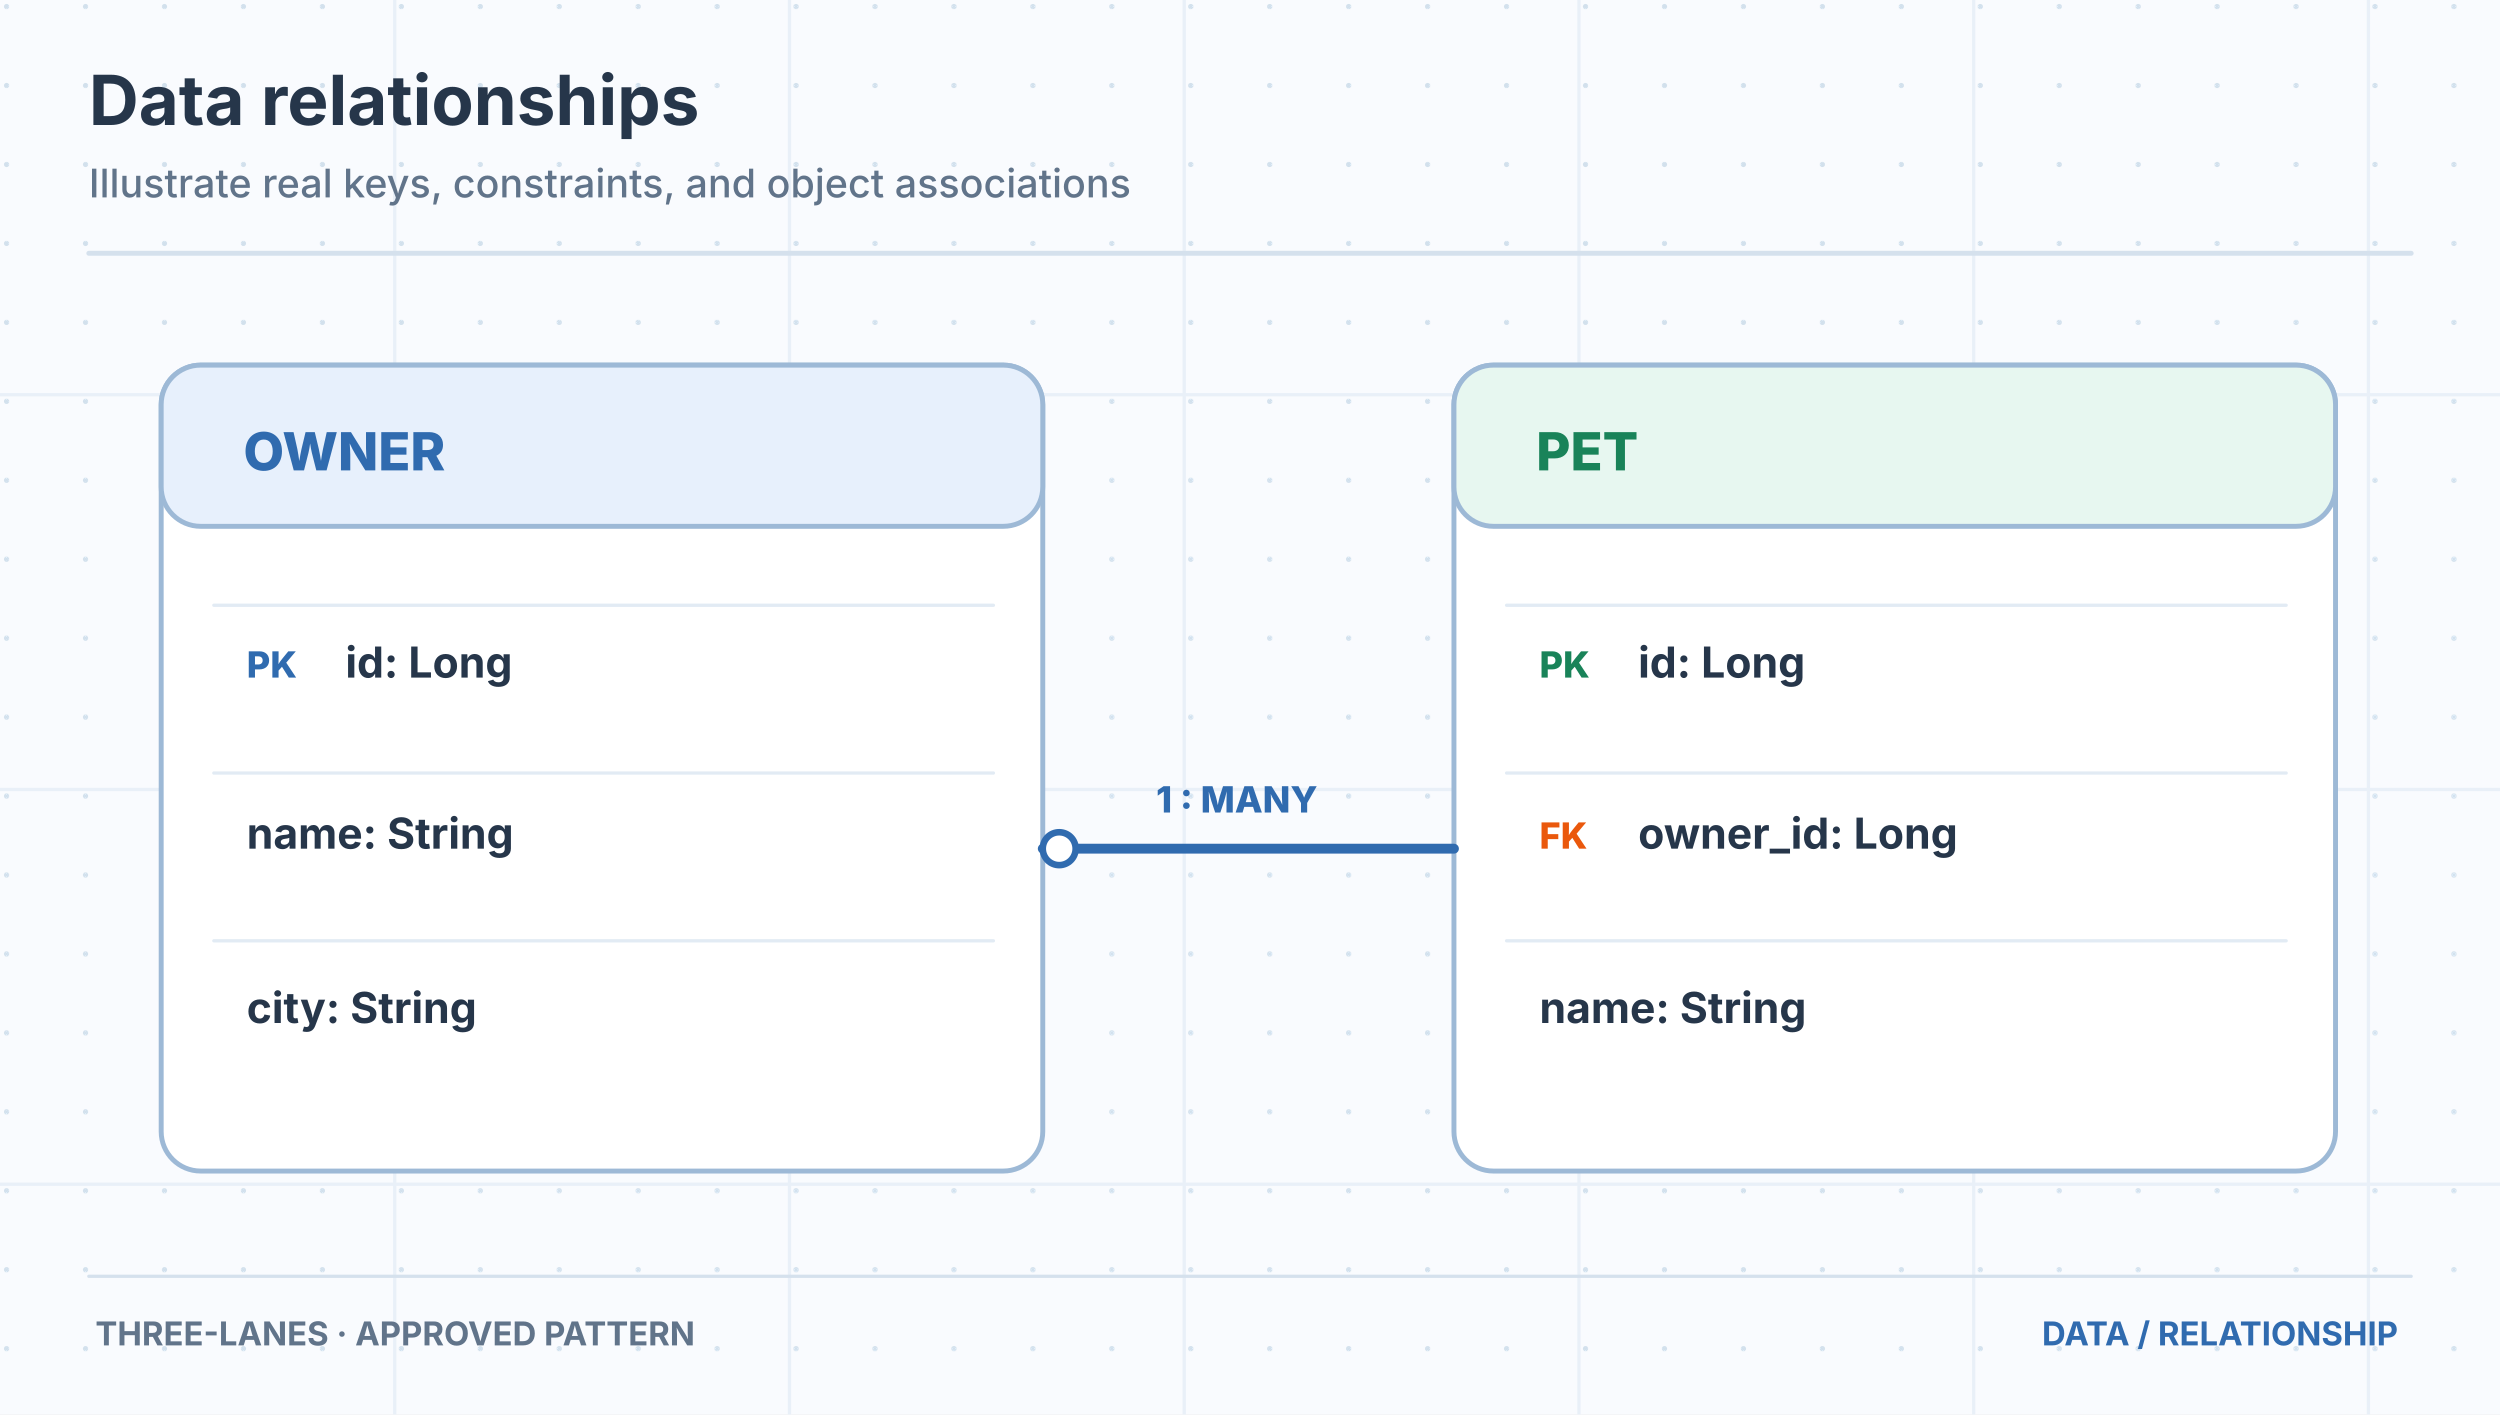
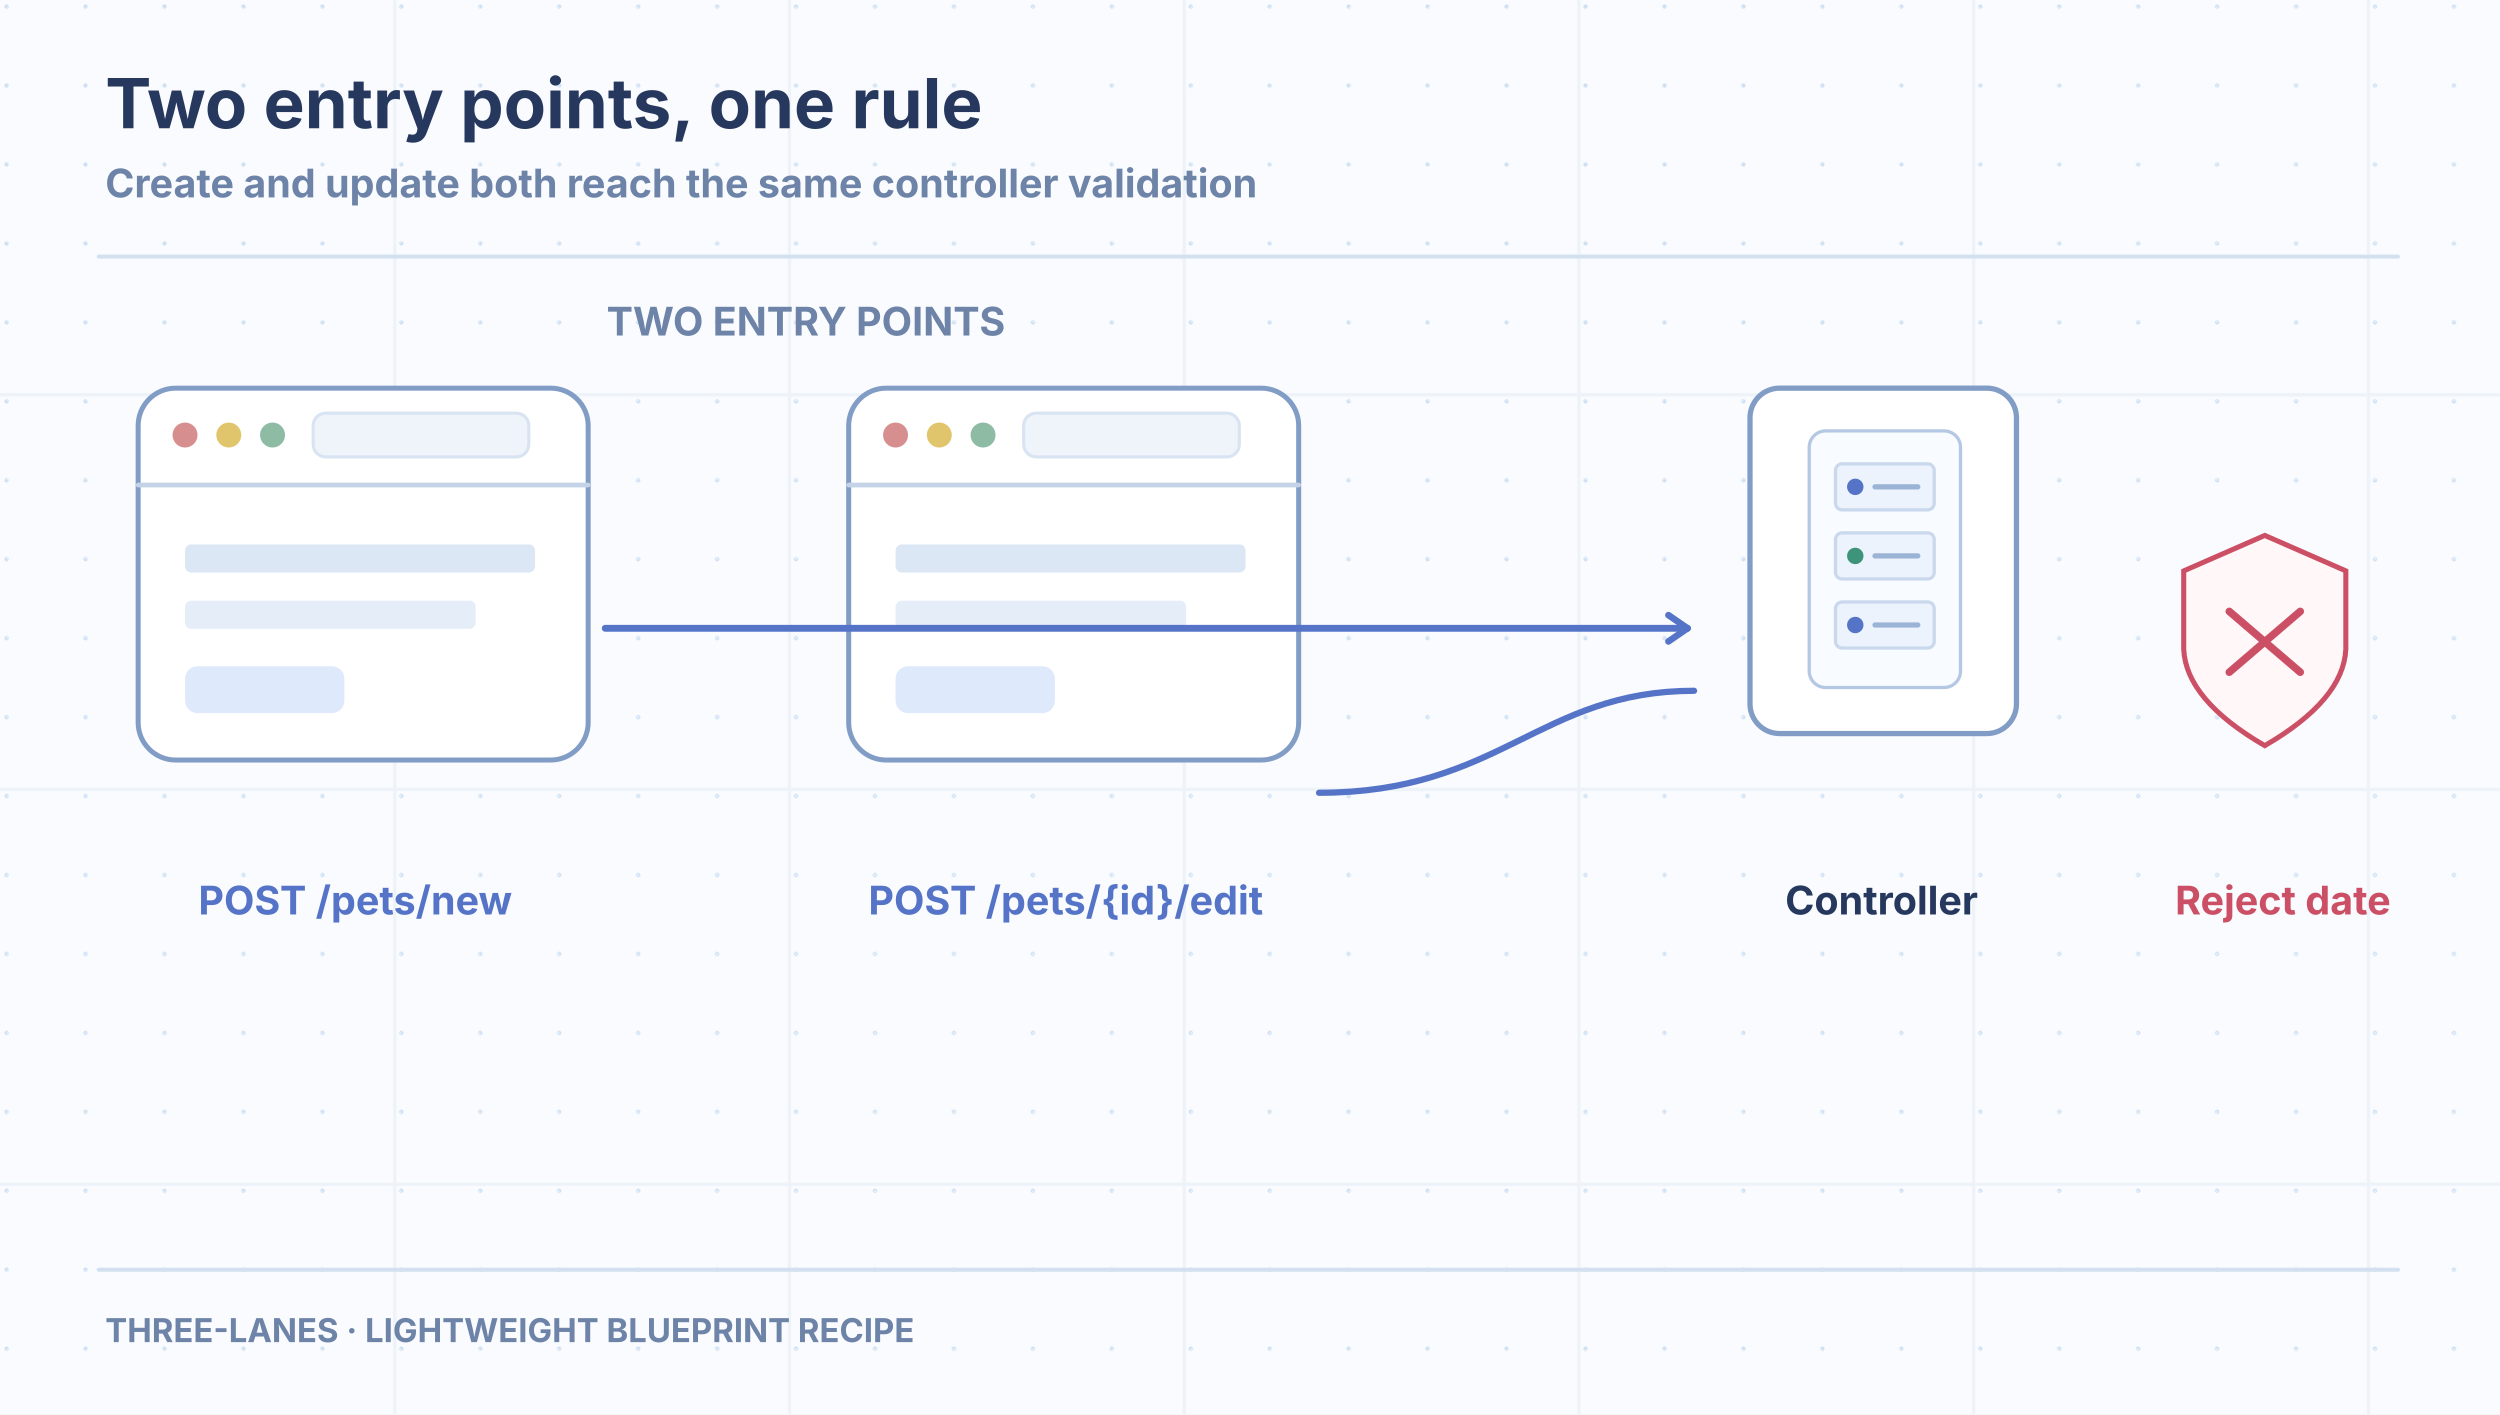
<svg xmlns="http://www.w3.org/2000/svg" viewBox="0 0 760 430" width="760" height="430" role="img" aria-labelledby="data-relationship-title data-relationship-desc" data-tl-diagram-type="data-relationship" data-design-version="1" preserveAspectRatio="xMidYMid meet">
  <defs>
    <pattern id="dots" width="24" height="24" patternUnits="userSpaceOnUse">
-       <circle cx="2" cy="2" r="0.8" fill="#D2E0EC" />
+       <circle cx="2" cy="2" r=".65" fill="#CFDFF1" />
    </pattern>
-     <marker id="tip" viewBox="0 0 8 8" refX="7" refY="4" markerWidth="7" markerHeight="7" orient="auto">
-       <path d="M0 0L8 4L0 8Z" fill="#306BAF" />
-     </marker>
  </defs>
  <rect width="760" height="430" fill="#F9FBFE" />
  <rect width="760" height="430" fill="url(#dots)" />
-   <path d="M0 120H760M0 240H760M0 360H760M120 0V430M240 0V430M360 0V430M480 0V430M600 0V430M720 0V430" stroke="#E9F0F8" stroke-width="1" />
-   <g font-family="-apple-system,BlinkMacSystemFont,'SF Pro Text',Inter,'Helvetica Neue',Arial,sans-serif" font-size="13">
-     <text x="27" y="38" fill="#26364A" font-size="21" font-weight="750" text-anchor="start">Data relationships</text>
-     <text x="27" y="60" fill="#61748A" font-size="12" font-weight="500" text-anchor="start">Illustrate real keys, constraints, and object associations</text>
-     <path d="M27 77H733" fill="none" stroke="#D5E1ED" stroke-width="1.5" stroke-linecap="round" stroke-linejoin="round" />
-     <rect x="49" y="111" width="268" height="245" rx="12" fill="#FFFFFF" stroke="#9DB9D6" stroke-width="1.5" />
-     <rect x="442" y="111" width="268" height="245" rx="12" fill="#FFFFFF" stroke="#9DB9D6" stroke-width="1.5" />
-     <rect x="49" y="111" width="268" height="49" rx="12" fill="#E7F0FC" stroke="#9DB9D6" stroke-width="1.5" />
-     <rect x="442" y="111" width="268" height="49" rx="12" fill="#E7F7F0" stroke="#9DB9D6" stroke-width="1.5" />
-     <text x="74" y="143" fill="#306BAF" font-size="16" font-weight="800" text-anchor="start">OWNER</text>
-     <text x="467" y="143" fill="#198359" font-size="16" font-weight="800" text-anchor="start">PET</text>
-     <path d="M65 184H302M65 235H302M65 286H302" fill="none" stroke="#E2EBF4" stroke-width="1" stroke-linecap="round" stroke-linejoin="round" />
-     <path d="M458 184H695M458 235H695M458 286H695" fill="none" stroke="#E2EBF4" stroke-width="1" stroke-linecap="round" stroke-linejoin="round" />
-     <text x="75" y="206" fill="#306BAF" font-size="11" font-weight="800" text-anchor="start">PK</text>
-     <text x="105" y="206" fill="#26364A" font-size="13" font-weight="650" text-anchor="start">id: Long</text>
-     <text x="75" y="258" fill="#26364A" font-size="13" font-weight="650" text-anchor="start">name: String</text>
-     <text x="75" y="311" fill="#26364A" font-size="13" font-weight="650" text-anchor="start">city: String</text>
-     <text x="468" y="206" fill="#198359" font-size="11" font-weight="800" text-anchor="start">PK</text>
-     <text x="498" y="206" fill="#26364A" font-size="13" font-weight="650" text-anchor="start">id: Long</text>
-     <text x="468" y="258" fill="#EA580C" font-size="11" font-weight="800" text-anchor="start">FK</text>
-     <text x="498" y="258" fill="#26364A" font-size="13" font-weight="650" text-anchor="start">owner_id: Long</text>
-     <text x="468" y="311" fill="#26364A" font-size="13" font-weight="650" text-anchor="start">name: String</text>
-     <path d="M317 258H442" fill="none" stroke="#306BAF" stroke-width="3" stroke-linecap="round" stroke-linejoin="round" />
-     <circle cx="322" cy="258" r="5" fill="#FFFFFF" stroke="#306BAF" stroke-width="2" />
-     <text x="376" y="247" fill="#306BAF" font-size="11" font-weight="800" text-anchor="middle">1 : MANY</text>
-     <path d="M27 388H733" fill="none" stroke="#D5E1ED" stroke-width="1" stroke-linecap="round" stroke-linejoin="round" />
-     <text x="29" y="409" fill="#61748A" font-size="10" font-weight="700" text-anchor="start">THREE-LANES · APPROVED PATTERN</text>
-     <text x="729" y="409" fill="#306BAF" font-size="10" font-weight="700" text-anchor="end">DATA / RELATIONSHIP</text>
+   <path d="M0 120H760M0 240H760M0 360H760M120 0V430M240 0V430M360 0V430M480 0V430M600 0V430M720 0V430" stroke="#EEF3F9" stroke-width="1" />
+   <g font-family="-apple-system,BlinkMacSystemFont,Inter,Arial,sans-serif" data-motif="illustration-main">
+     <text x="32" y="39" text-anchor="start" fill="#26385E" font-size="21" font-weight="650">Two entry points, one rule</text>
+     <text x="32" y="60" text-anchor="start" fill="#6D83A7" font-size="12" font-weight="650">Create and update both reach the same controller validation</text>
+     <path d="M30 78H729" fill="none" stroke="#d2e0f0" stroke-width="1.2" stroke-linecap="round" stroke-linejoin="round" />
+     <g transform="translate(42 118) scale(0.95)">
+       <rect x="0" y="0" width="144" height="119" rx="12" fill="#fff" stroke="#819CC5" stroke-width="1.6" />
+       <path d="M0 31H144" fill="none" stroke="#c4d3e8" stroke-width="1.5" stroke-linecap="round" stroke-linejoin="round" />
+       <circle cx="15" cy="15" r="4" fill="#d68f8e" stroke="none" stroke-width="0" />
+       <circle cx="29" cy="15" r="4" fill="#e1c56d" stroke="none" stroke-width="0" />
+       <circle cx="43" cy="15" r="4" fill="#8dbba4" stroke="none" stroke-width="0" />
+       <rect x="56" y="8" width="69" height="14" rx="4" fill="#eff4fa" stroke="#d8e4f2" stroke-width="1" />
+       <rect x="15" y="50" width="112" height="9" rx="2" fill="#dce7f5" stroke="none" stroke-width="0" />
+       <rect x="15" y="68" width="93" height="9" rx="2" fill="#e4edf8" stroke="none" stroke-width="0" />
+       <rect x="15" y="89" width="51" height="15" rx="4" fill="#dee9fb" stroke="none" stroke-width="0" />
+     </g>
+     <g transform="translate(258 118) scale(0.95)">
+       <rect x="0" y="0" width="144" height="119" rx="12" fill="#fff" stroke="#819CC5" stroke-width="1.6" />
+       <path d="M0 31H144" fill="none" stroke="#c4d3e8" stroke-width="1.5" stroke-linecap="round" stroke-linejoin="round" />
+       <circle cx="15" cy="15" r="4" fill="#d68f8e" stroke="none" stroke-width="0" />
+       <circle cx="29" cy="15" r="4" fill="#e1c56d" stroke="none" stroke-width="0" />
+       <circle cx="43" cy="15" r="4" fill="#8dbba4" stroke="none" stroke-width="0" />
+       <rect x="56" y="8" width="69" height="14" rx="4" fill="#eff4fa" stroke="#d8e4f2" stroke-width="1" />
+       <rect x="15" y="50" width="112" height="9" rx="2" fill="#dce7f5" stroke="none" stroke-width="0" />
+       <rect x="15" y="68" width="93" height="9" rx="2" fill="#e4edf8" stroke="none" stroke-width="0" />
+       <rect x="15" y="89" width="51" height="15" rx="4" fill="#dee9fb" stroke="none" stroke-width="0" />
+     </g>
+     <g transform="translate(532 118) scale(1)">
+       <rect x="0" y="0" width="81" height="105" rx="9" fill="#fff" stroke="#819CC5" stroke-width="1.6" />
+       <rect x="18" y="13" width="46" height="78" rx="5" fill="#f8fbff" stroke="#b5c8e3" stroke-width="1" />
+       <rect x="26" y="23" width="30" height="14" rx="2" fill="#edf3fc" stroke="#c9d8ec" stroke-width="1" />
+       <circle cx="32" cy="30" r="2.5" fill="#5574C8" stroke="none" stroke-width="0" />
+       <path d="M38 30H51" fill="none" stroke="#9bb4d6" stroke-width="1.6" stroke-linecap="round" stroke-linejoin="round" />
+       <rect x="26" y="44" width="30" height="14" rx="2" fill="#edf3fc" stroke="#c9d8ec" stroke-width="1" />
+       <circle cx="32" cy="51" r="2.5" fill="#3E947B" stroke="none" stroke-width="0" />
+       <path d="M38 51H51" fill="none" stroke="#9bb4d6" stroke-width="1.6" stroke-linecap="round" stroke-linejoin="round" />
+       <rect x="26" y="65" width="30" height="14" rx="2" fill="#edf3fc" stroke="#c9d8ec" stroke-width="1" />
+       <circle cx="32" cy="72" r="2.5" fill="#5574C8" stroke="none" stroke-width="0" />
+       <path d="M38 72H51" fill="none" stroke="#9bb4d6" stroke-width="1.6" stroke-linecap="round" stroke-linejoin="round" />
+     </g>
+     <g transform="translate(660 162) scale(0.77)">
+       <path d="M37 1L69 15V46Q68 66 37 84Q6 66 5 46V15Z" fill="#fff7f8" stroke="#CC5065" stroke-width="2" />
+       <path d="M23 31L51 55M51 31L23 55" fill="none" stroke="#CC5065" stroke-width="3" stroke-linecap="round" stroke-linejoin="round" />
+     </g>
+     <path d="M184 191L513 191" fill="none" stroke="#5574C8" stroke-width="2.1" stroke-linecap="round" stroke-linejoin="round" />
+     <path d="M507.2 195.0L513 191L507.2 187.0" fill="none" stroke="#5574C8" stroke-width="2" stroke-linecap="round" stroke-linejoin="round" />
+     <path d="M401 241C456 241 468 210 515 210" fill="none" stroke="#5574C8" stroke-width="1.9" stroke-linecap="round" stroke-linejoin="round" />
+     <text x="108" y="278" text-anchor="middle" fill="#5574C8" font-size="12" font-weight="650">POST /pets/new</text>
+     <text x="324" y="278" text-anchor="middle" fill="#5574C8" font-size="12" font-weight="650">POST /pets/{id}/edit</text>
+     <text x="572" y="278" text-anchor="middle" fill="#26385E" font-size="12" font-weight="650">Controller</text>
+     <text x="694" y="278" text-anchor="middle" fill="#CC5065" font-size="12" font-weight="650">Reject date</text>
+     <text x="245" y="102" text-anchor="middle" fill="#6D83A7" font-size="12" font-weight="650">TWO ENTRY POINTS</text>
+     <path d="M30 386H729" fill="none" stroke="#d2e0f0" stroke-width="1.2" stroke-linecap="round" stroke-linejoin="round" />
+     <text x="32" y="408" text-anchor="start" fill="#6D83A7" font-size="10" font-weight="650">THREE-LANES · LIGHTWEIGHT BLUEPRINT RECIPE</text>
  </g>
</svg>
